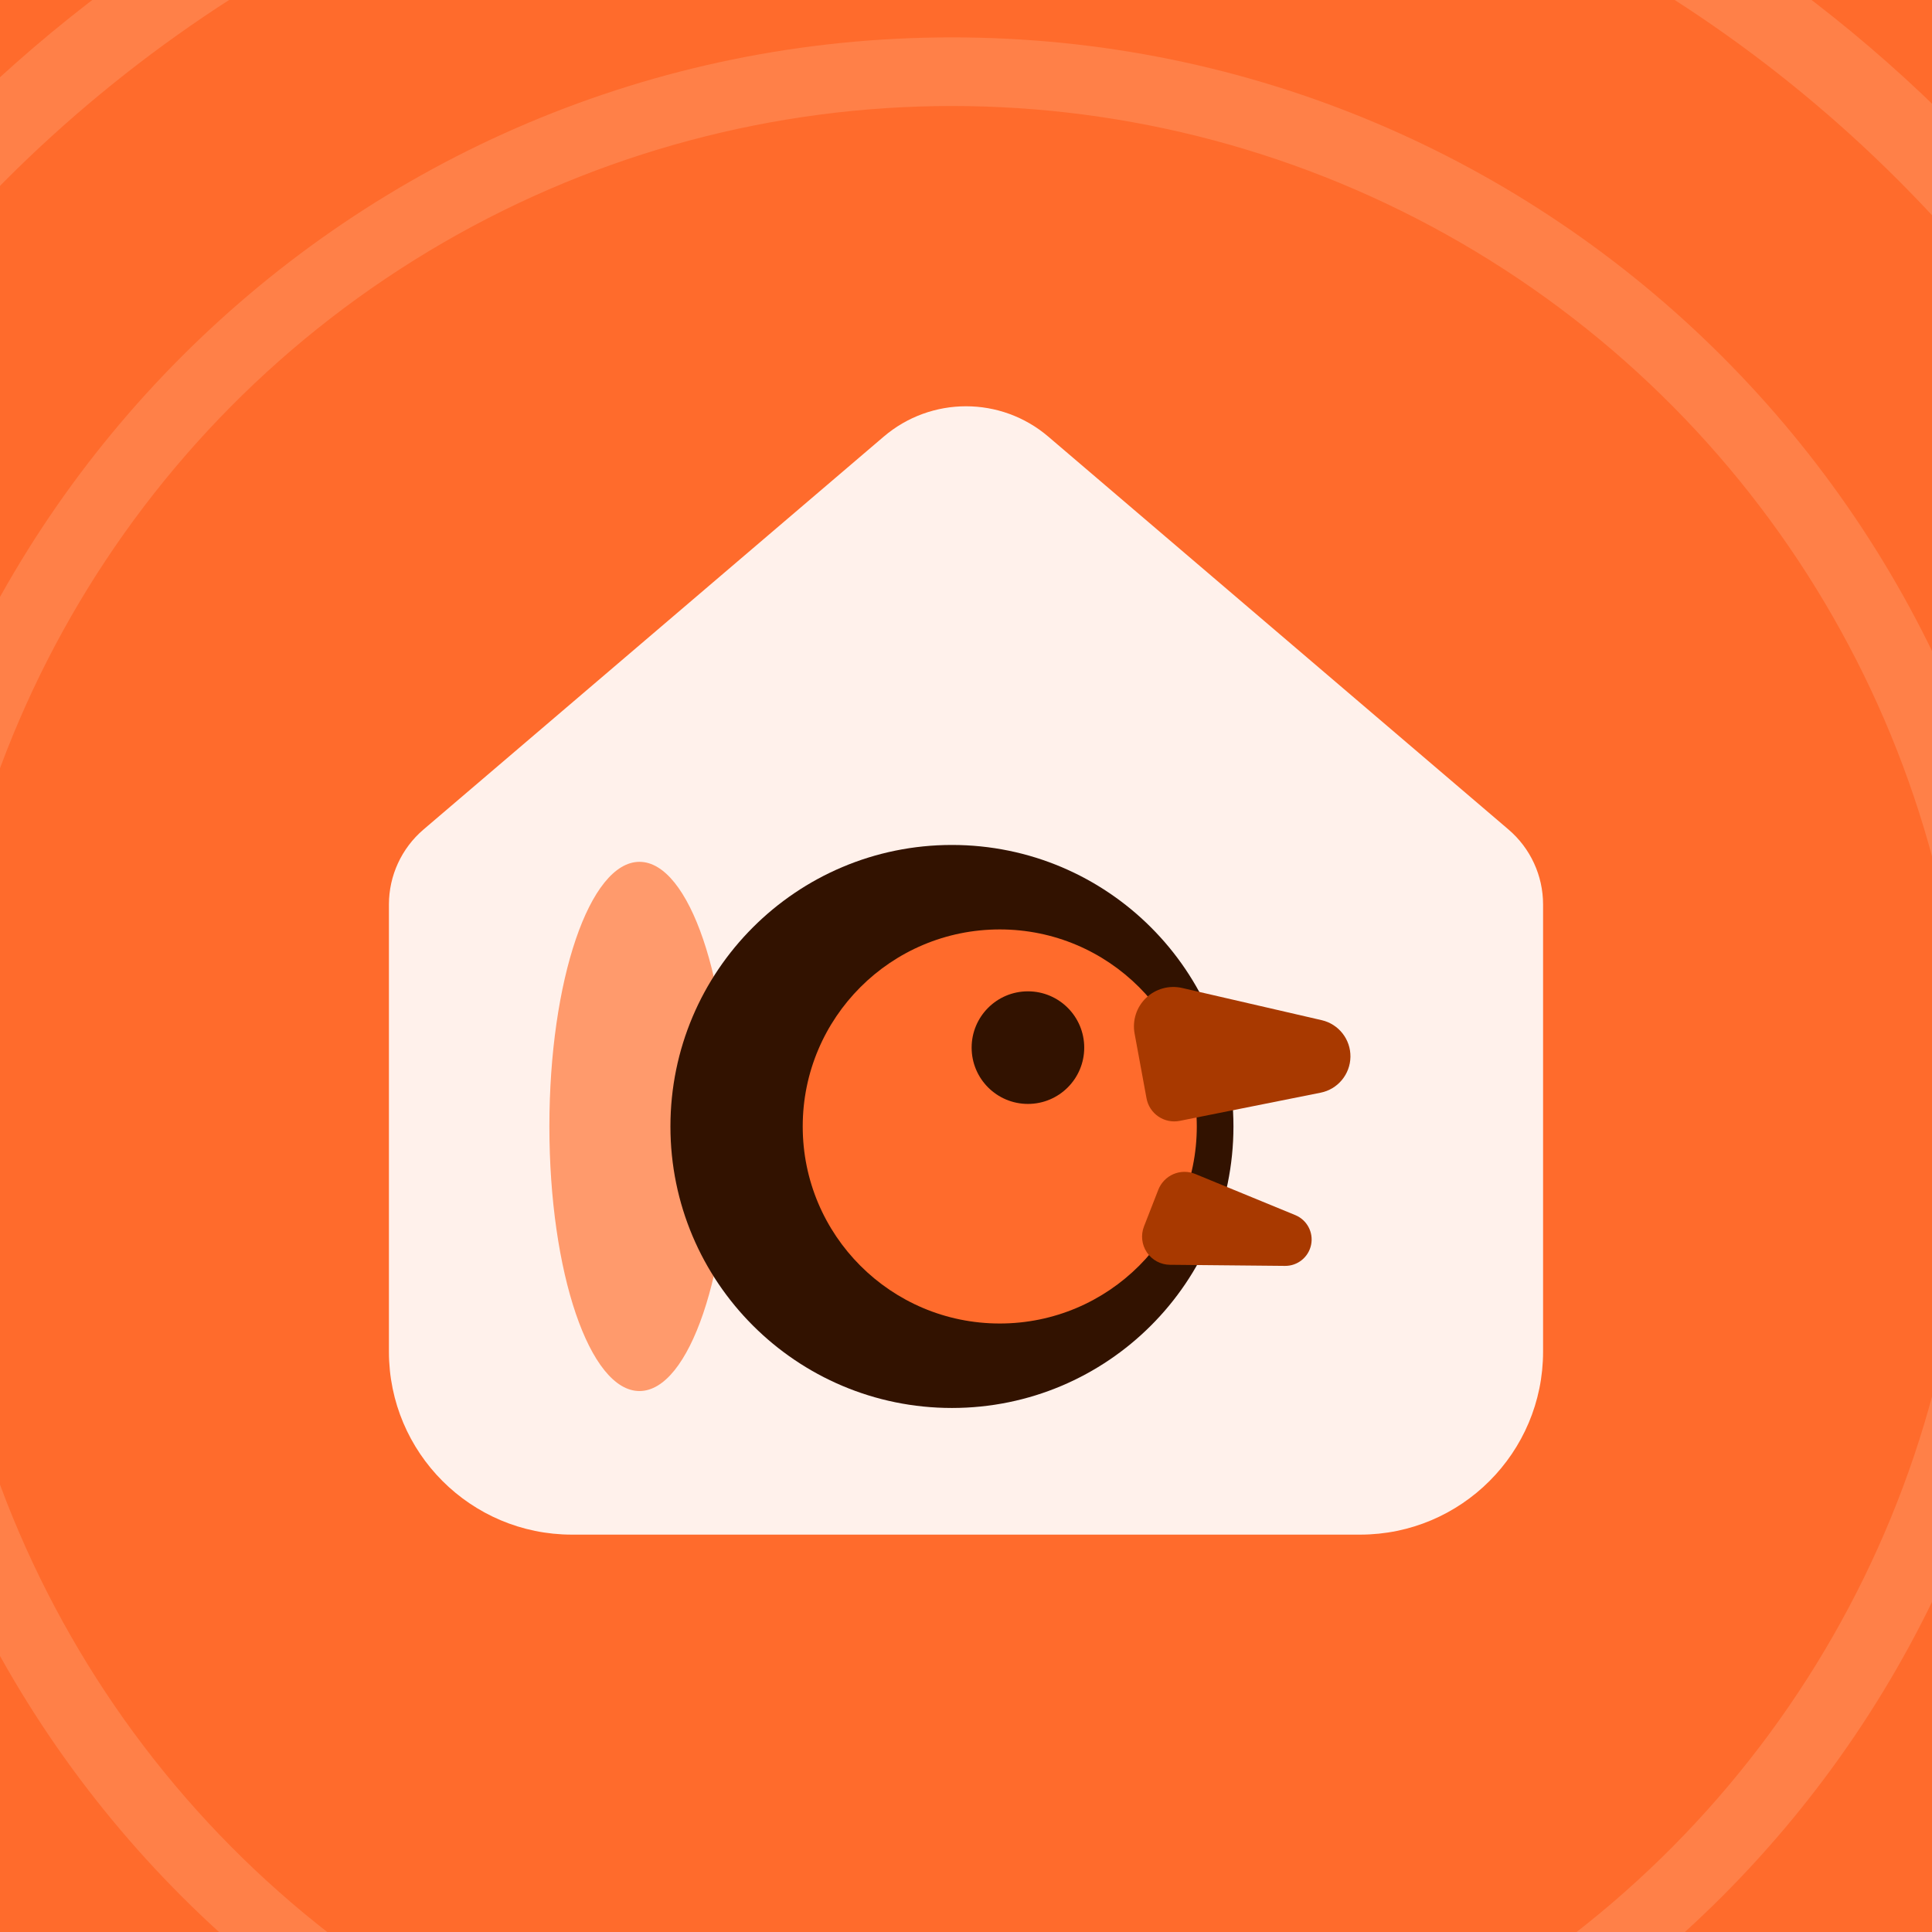
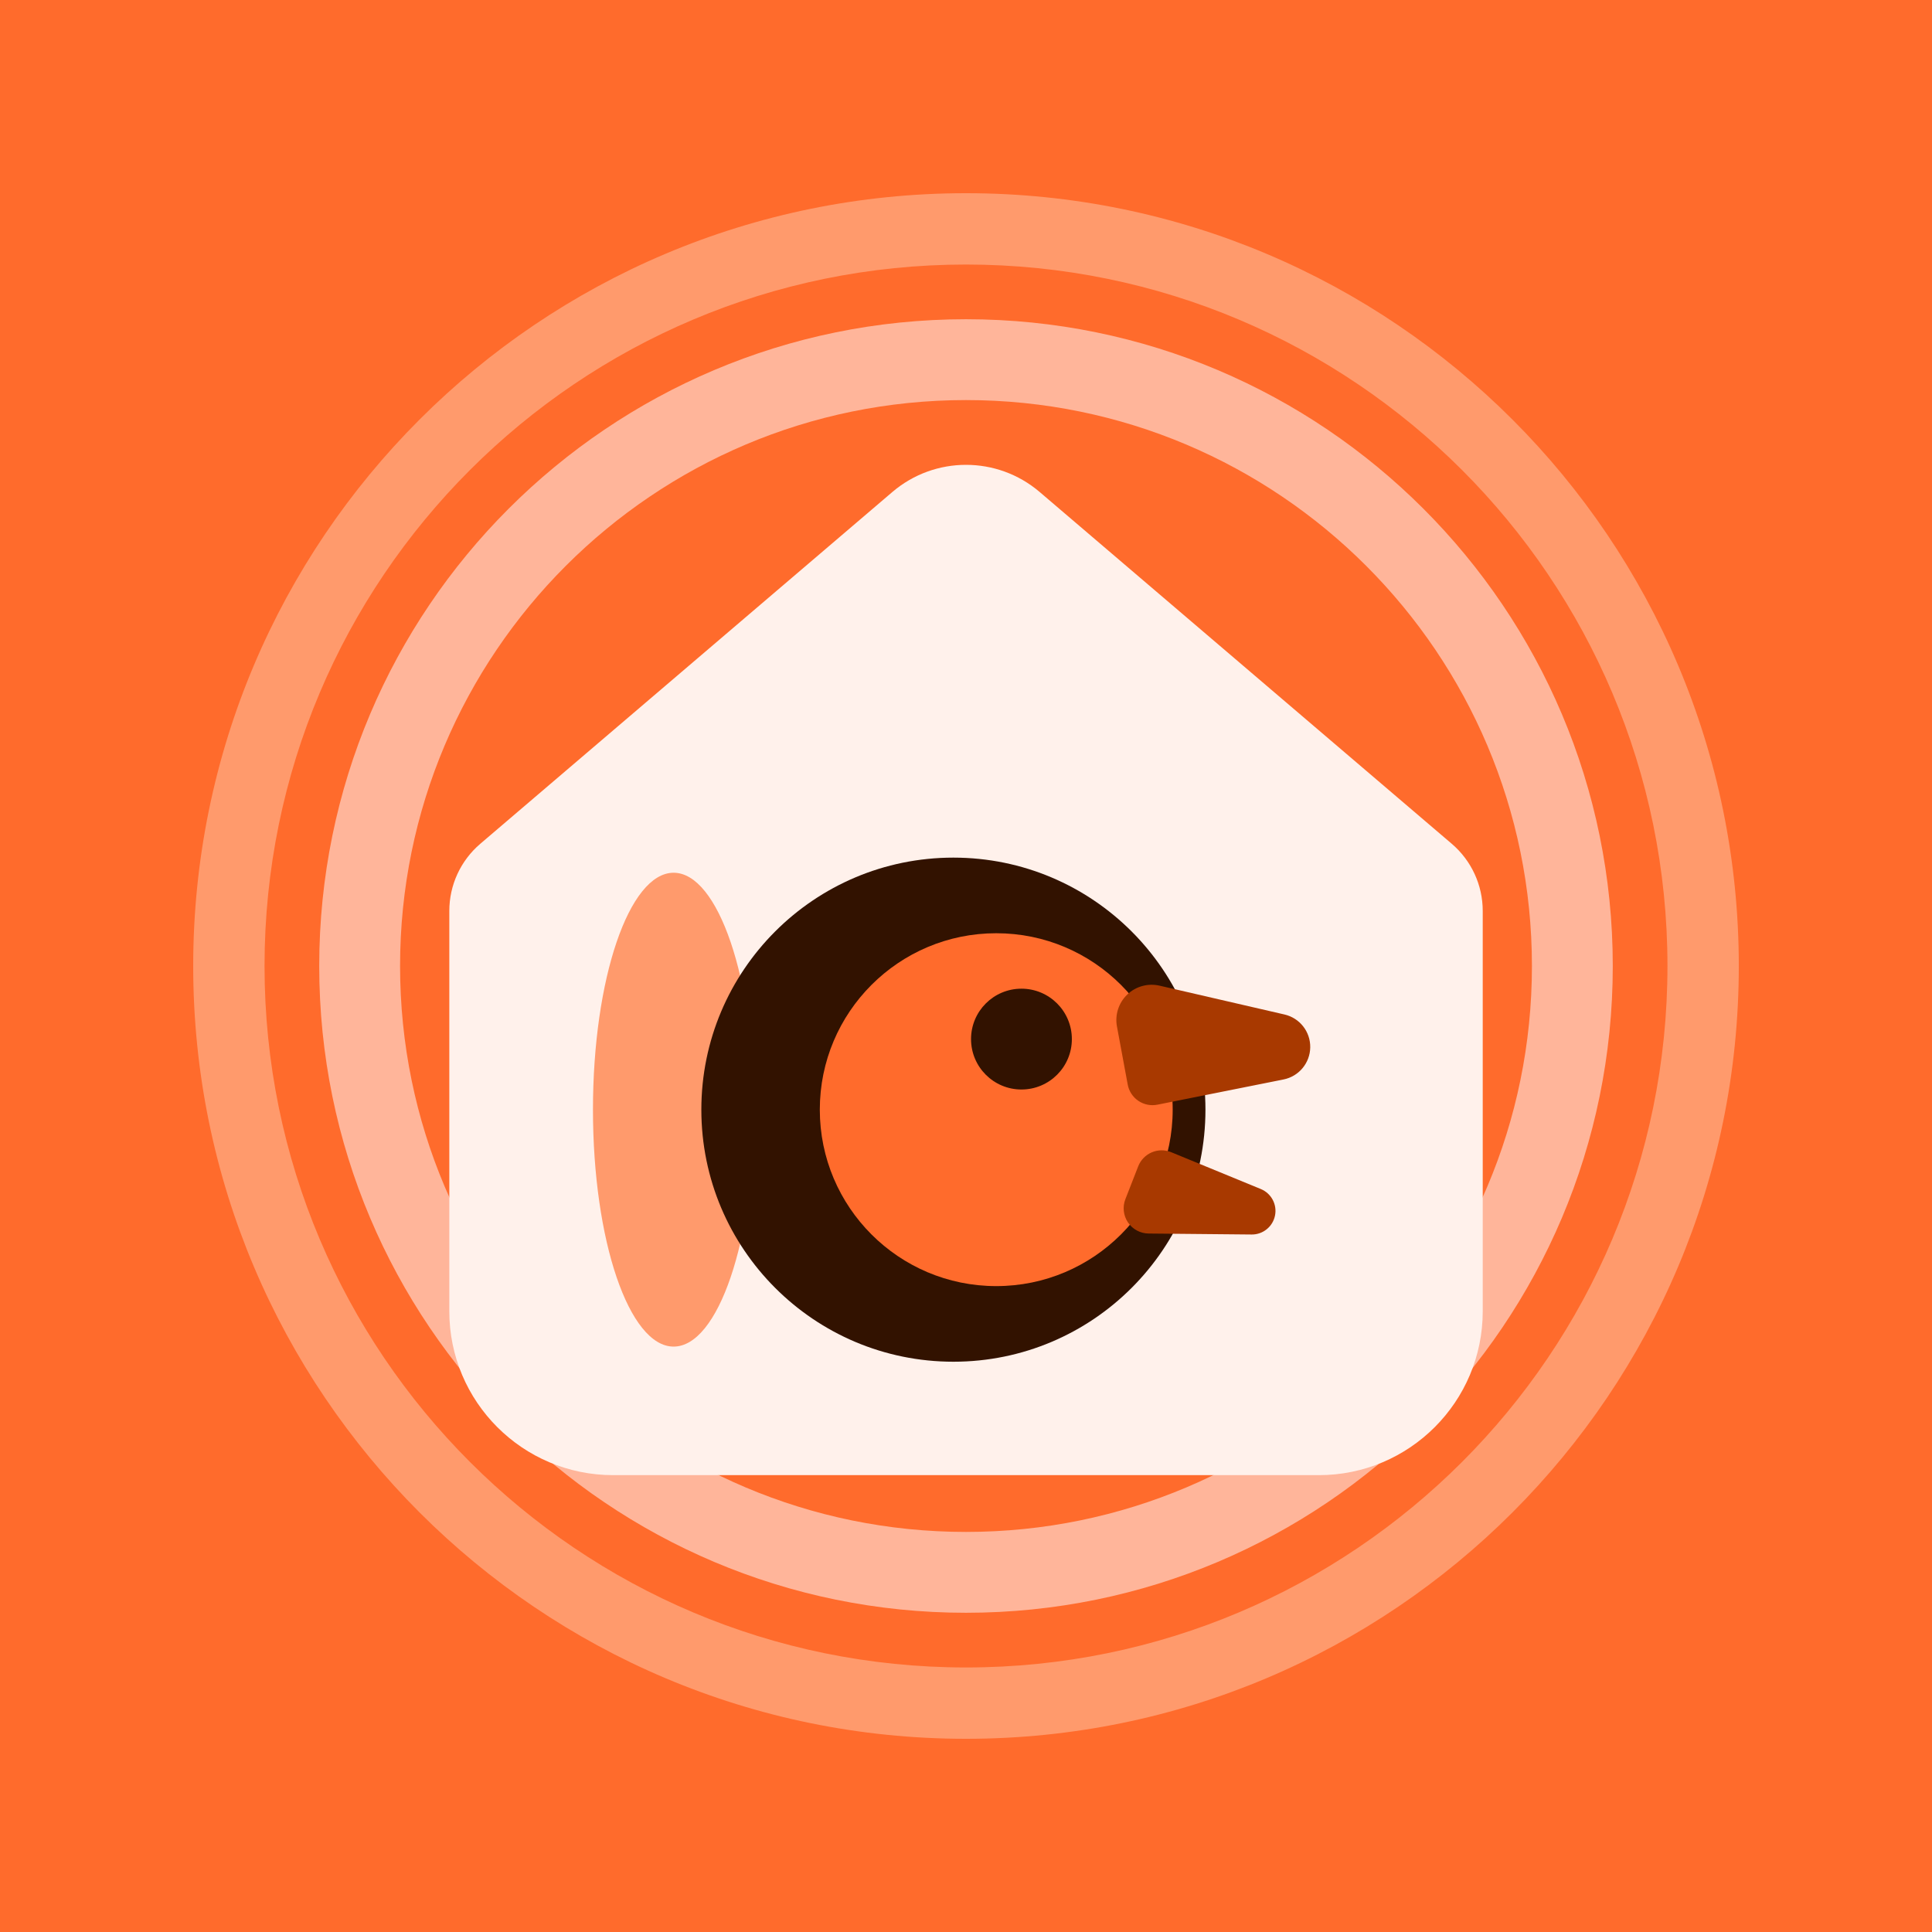
- <svg xmlns="http://www.w3.org/2000/svg" viewBox="0 0 72 72" role="img">
-   <path d="M0 0H72V72H0Z" fill="#FF6B2C" />
-   <path d="M-5.111,41.98c0,-22.415 18.171,-40.587 40.587,-40.587c22.415,0 40.587,18.171 40.587,40.587c0,22.415 -18.171,40.587 -40.587,40.587c-22.415,0 -40.587,-18.171 -40.587,-40.587zM16.502,74.908c11.735,6.802 26.213,6.802 37.947,0c11.735,-6.802 18.931,-19.365 18.861,-32.928c0.07,-13.563 -7.126,-26.126 -18.861,-32.928c-11.735,-6.802 -26.213,-6.802 -37.947,0c-11.735,6.802 -18.931,19.365 -18.861,32.928c-0.07,13.563 7.126,26.126 18.861,32.928z" fill="#FF8048" />
-   <path d="M-17.149,41.98c-0.082,-18.856 9.93,-36.314 26.246,-45.766c16.316,-9.452 36.442,-9.452 52.757,0c16.316,9.452 26.328,26.91 26.246,45.766c0.082,18.856 -9.93,36.314 -26.246,45.766c-16.316,9.452 -36.442,9.452 -52.757,0c-16.316,-9.452 -26.328,-26.91 -26.246,-45.766zM35.475,91.853c27.544,0 49.873,-22.329 49.873,-49.873c0,-27.544 -22.329,-49.873 -49.873,-49.873c-27.544,0 -49.873,22.329 -49.873,49.873c0,27.544 22.329,49.873 49.873,49.873z" fill="#FF8048" />
-   <path d="M-29.188,41.98c0,-35.713 28.951,-64.663 64.663,-64.663c35.713,0 64.663,28.951 64.663,64.663c0,35.713 -28.951,64.663 -64.663,64.663c-35.713,0 -64.663,-28.951 -64.663,-64.663zM4.448,95.805c19.192,11.115 42.864,11.115 62.056,0c19.192,-11.115 30.973,-31.647 30.884,-53.825c0.089,-22.178 -11.692,-42.71 -30.884,-53.825c-19.192,-11.115 -42.864,-11.115 -62.056,0c-19.192,11.115 -30.973,31.647 -30.884,53.825c-0.089,22.178 11.692,42.71 30.884,53.825z" fill="#FF8048" />
-   <path d="M32.935,16.271c1.766,-1.507 4.365,-1.507 6.131,0l17.152,14.643c0.817,0.698 1.288,1.718 1.288,2.793v16.665c0,3.766 -3.053,6.819 -6.819,6.819h-29.374c-3.766,0 -6.819,-3.053 -6.819,-6.819v-16.665c0,-1.075 0.471,-2.095 1.288,-2.793z" fill="#FFF1EB" />
-   <path d="M23.831,32.118c1.854,0 3.357,4.415 3.357,9.861c0,5.446 -1.503,9.861 -3.357,9.861c-1.854,0 -3.357,-4.415 -3.357,-9.861c0,-5.446 1.503,-9.861 3.357,-9.861z" fill="#FF9A6C" />
-   <path d="M24.985,41.98c0,-5.794 4.697,-10.491 10.491,-10.491c5.794,0 10.491,4.697 10.491,10.491c0,5.794 -4.697,10.491 -10.491,10.491c-5.794,0 -10.491,-4.697 -10.491,-10.491z" fill="#321200" />
-   <path d="M29.915,41.98c0,-4.056 3.288,-7.343 7.343,-7.343c4.056,0 7.343,3.288 7.343,7.343c0,4.056 -3.288,7.343 -7.343,7.343c-4.056,0 -7.343,-3.288 -7.343,-7.343z" fill="#FF6B2C" />
-   <path d="M42.283,38.517c-0.09,-0.487 0.071,-0.986 0.428,-1.328c0.357,-0.342 0.863,-0.481 1.345,-0.37l5.201,1.2c0.634,0.147 1.08,0.716 1.07,1.367c-0.01,0.651 -0.472,1.207 -1.11,1.335l-5.251,1.05c-0.275,0.055 -0.561,-0.002 -0.794,-0.16c-0.233,-0.157 -0.393,-0.401 -0.444,-0.678zM43.166,44.34c0.102,-0.262 0.306,-0.473 0.564,-0.584c0.259,-0.111 0.551,-0.113 0.812,-0.006l3.731,1.534c0.435,0.18 0.682,0.642 0.588,1.104c-0.093,0.461 -0.501,0.792 -0.971,0.788l-4.289,-0.041c-0.345,-0.003 -0.666,-0.175 -0.859,-0.461c-0.193,-0.285 -0.234,-0.647 -0.109,-0.968z" fill="#A83900" />
-   <path d="M36.21,39.042c0,-1.159 0.939,-2.098 2.098,-2.098c1.159,0 2.098,0.939 2.098,2.098c0,1.159 -0.939,2.098 -2.098,2.098c-1.159,0 -2.098,-0.939 -2.098,-2.098z" fill="#321200" />
+ <svg xmlns="http://www.w3.org/2000/svg" viewBox="13.375 13.375 81.25 81.25" role="img">
+   <path d="M0 0H108V108H0Z" fill="#FF6B2C" />
+   <path d="M26.8,54c0,-15.022 12.178,-27.2 27.2,-27.2c15.022,0 27.2,12.178 27.2,27.2c0,15.022 -12.178,27.2 -27.2,27.2c-15.022,0 -27.2,-12.178 -27.2,-27.2zM54,77.8c13.144,0 23.8,-10.656 23.8,-23.8c0,-13.144 -10.656,-23.8 -23.8,-23.8c-13.144,0 -23.8,10.656 -23.8,23.8c0,13.144 10.656,23.8 23.8,23.8z" fill="#FFB59A" />
+   <path d="M21.5,54c0,-17.949 14.551,-32.5 32.5,-32.5c17.949,0 32.5,14.551 32.5,32.5c0,17.949 -14.551,32.5 -32.5,32.5c-17.949,0 -32.5,-14.551 -32.5,-32.5zM54,83.5c16.292,0 29.5,-13.208 29.5,-29.5c0,-16.292 -13.208,-29.5 -29.5,-29.5c-16.292,0 -29.5,13.208 -29.5,29.5c0,16.292 13.208,29.5 29.5,29.5z" fill="#FF9A6C" />
+   <path d="M50.903,34.066c1.784,-1.523 4.411,-1.523 6.195,0l17.331,14.795c0.826,0.705 1.302,1.736 1.302,2.822v16.839c0,3.805 -3.085,6.89 -6.89,6.89h-29.68c-3.805,0 -6.89,-3.085 -6.89,-6.89v-16.839c0,-1.086 0.476,-2.117 1.302,-2.822z" fill="#FFF1EB" />
+   <path d="M41.704,50.078c1.873,0 3.392,4.461 3.392,9.964c0,5.503 -1.519,9.964 -3.392,9.964c-1.873,0 -3.392,-4.461 -3.392,-9.964c0,-5.503 1.519,-9.964 3.392,-9.964z" fill="#FF9A6C" />
+   <path d="M42.87,60.042c0,-5.854 4.746,-10.6 10.6,-10.6c5.854,0 10.6,4.746 10.6,10.6c0,5.854 -4.746,10.6 -10.6,10.6c-5.854,0 -10.6,-4.746 -10.6,-10.6z" fill="#321200" />
+   <path d="M47.852,60.042c0,-4.098 3.322,-7.42 7.42,-7.42c4.098,0 7.42,3.322 7.42,7.42c0,4.098 -3.322,7.42 -7.42,7.42c-4.098,0 -7.42,-3.322 -7.42,-7.42z" fill="#FF6B2C" />
+   <path d="M60.348,56.543c-0.091,-0.492 0.072,-0.996 0.433,-1.342c0.361,-0.346 0.872,-0.486 1.36,-0.374l5.255,1.213c0.641,0.149 1.091,0.724 1.081,1.382c-0.01,0.658 -0.477,1.219 -1.121,1.349l-5.305,1.061c-0.278,0.056 -0.567,-0.002 -0.802,-0.161c-0.235,-0.159 -0.397,-0.406 -0.448,-0.685zM61.241,62.427c0.103,-0.265 0.309,-0.478 0.57,-0.59c0.262,-0.112 0.557,-0.114 0.82,-0.006l3.77,1.55c0.439,0.182 0.689,0.649 0.594,1.115c-0.094,0.466 -0.506,0.8 -0.981,0.796l-4.333,-0.041c-0.348,-0.003 -0.672,-0.177 -0.868,-0.465c-0.195,-0.288 -0.237,-0.654 -0.111,-0.978z" fill="#A83900" />
+   <path d="M54.212,57.074c0,-1.171 0.949,-2.12 2.12,-2.12c1.171,0 2.12,0.949 2.12,2.12c0,1.171 -0.949,2.12 -2.12,2.12c-1.171,0 -2.12,-0.949 -2.12,-2.12z" fill="#321200" />
</svg>
